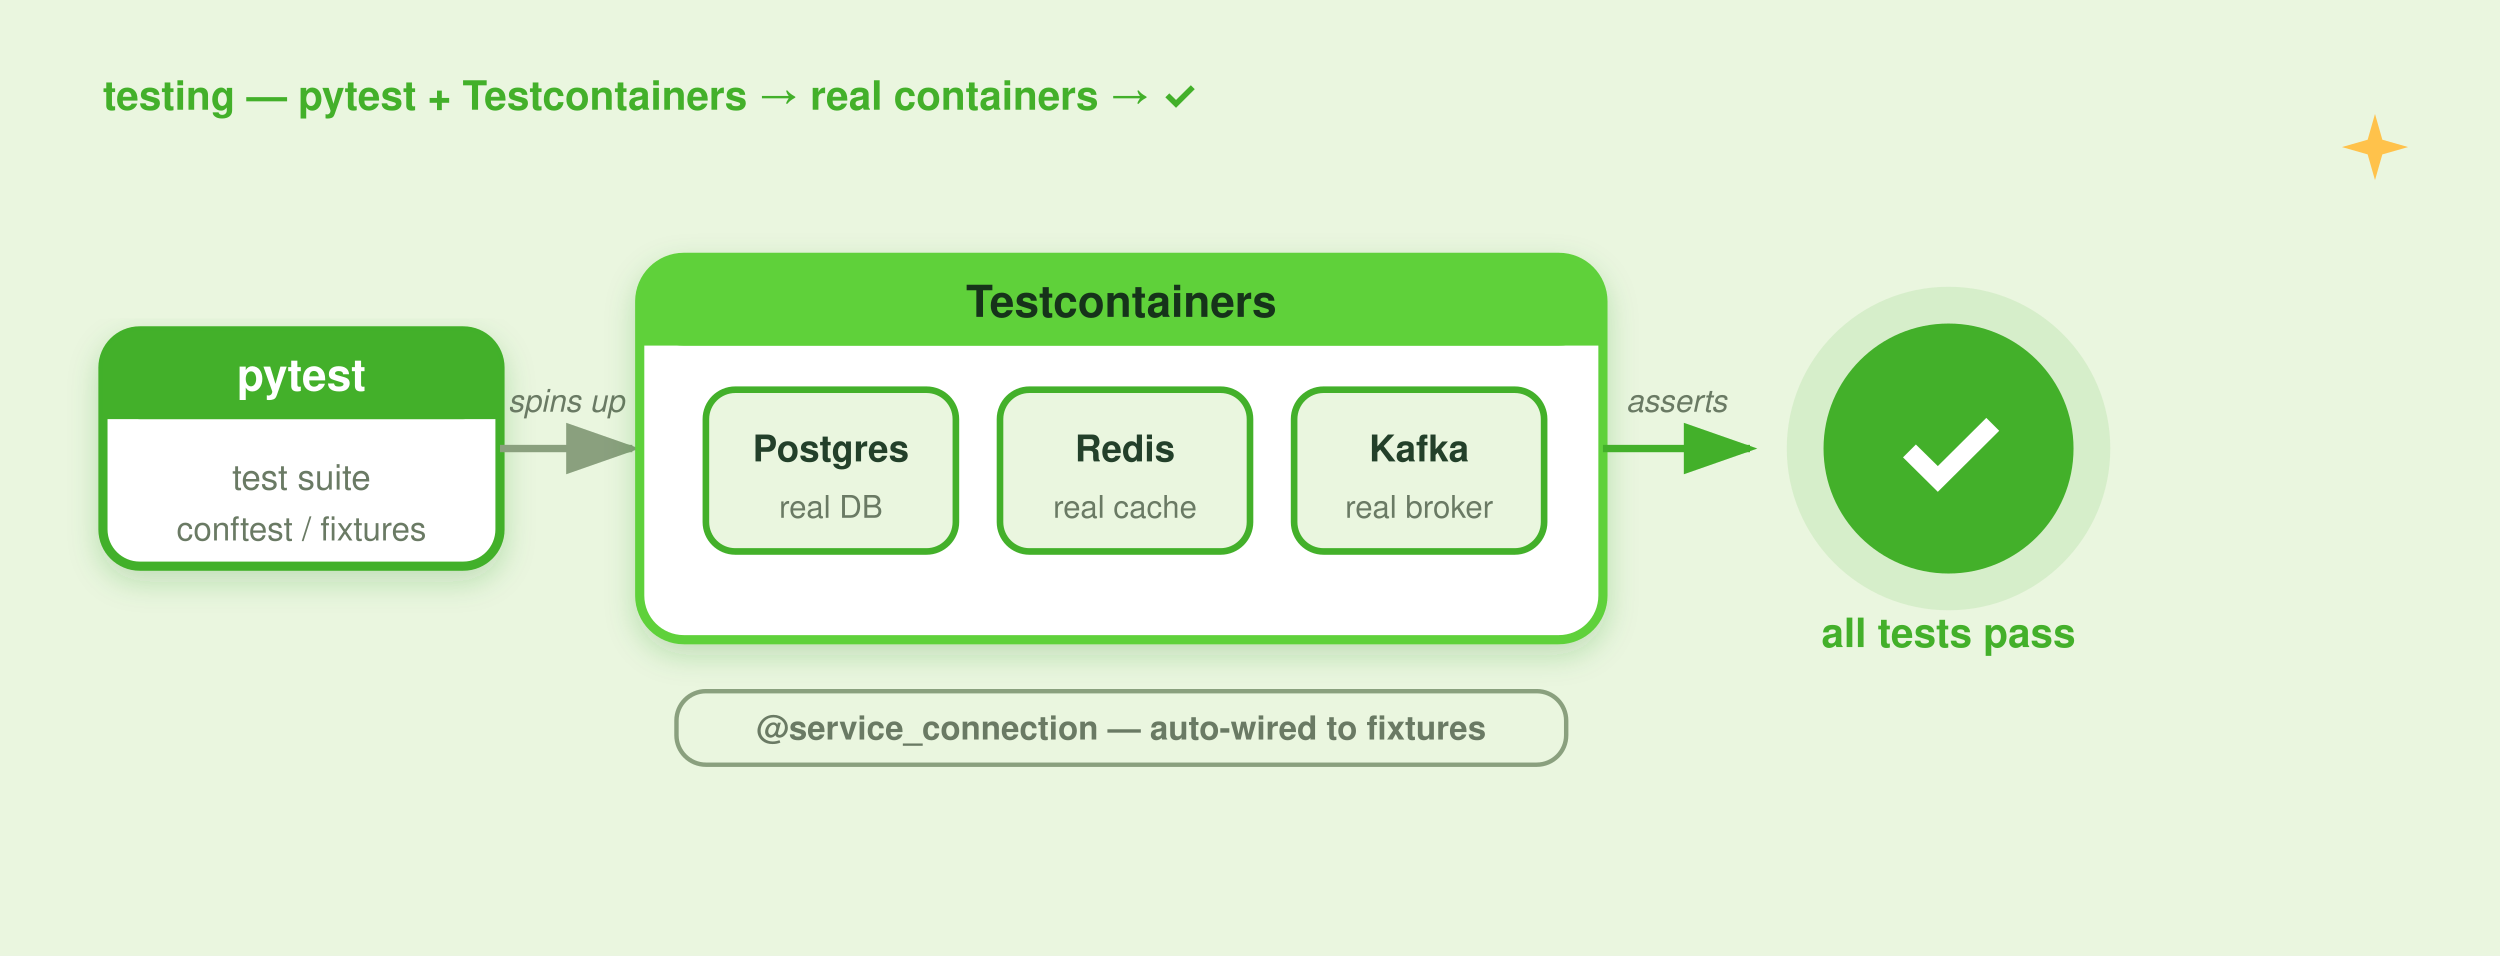
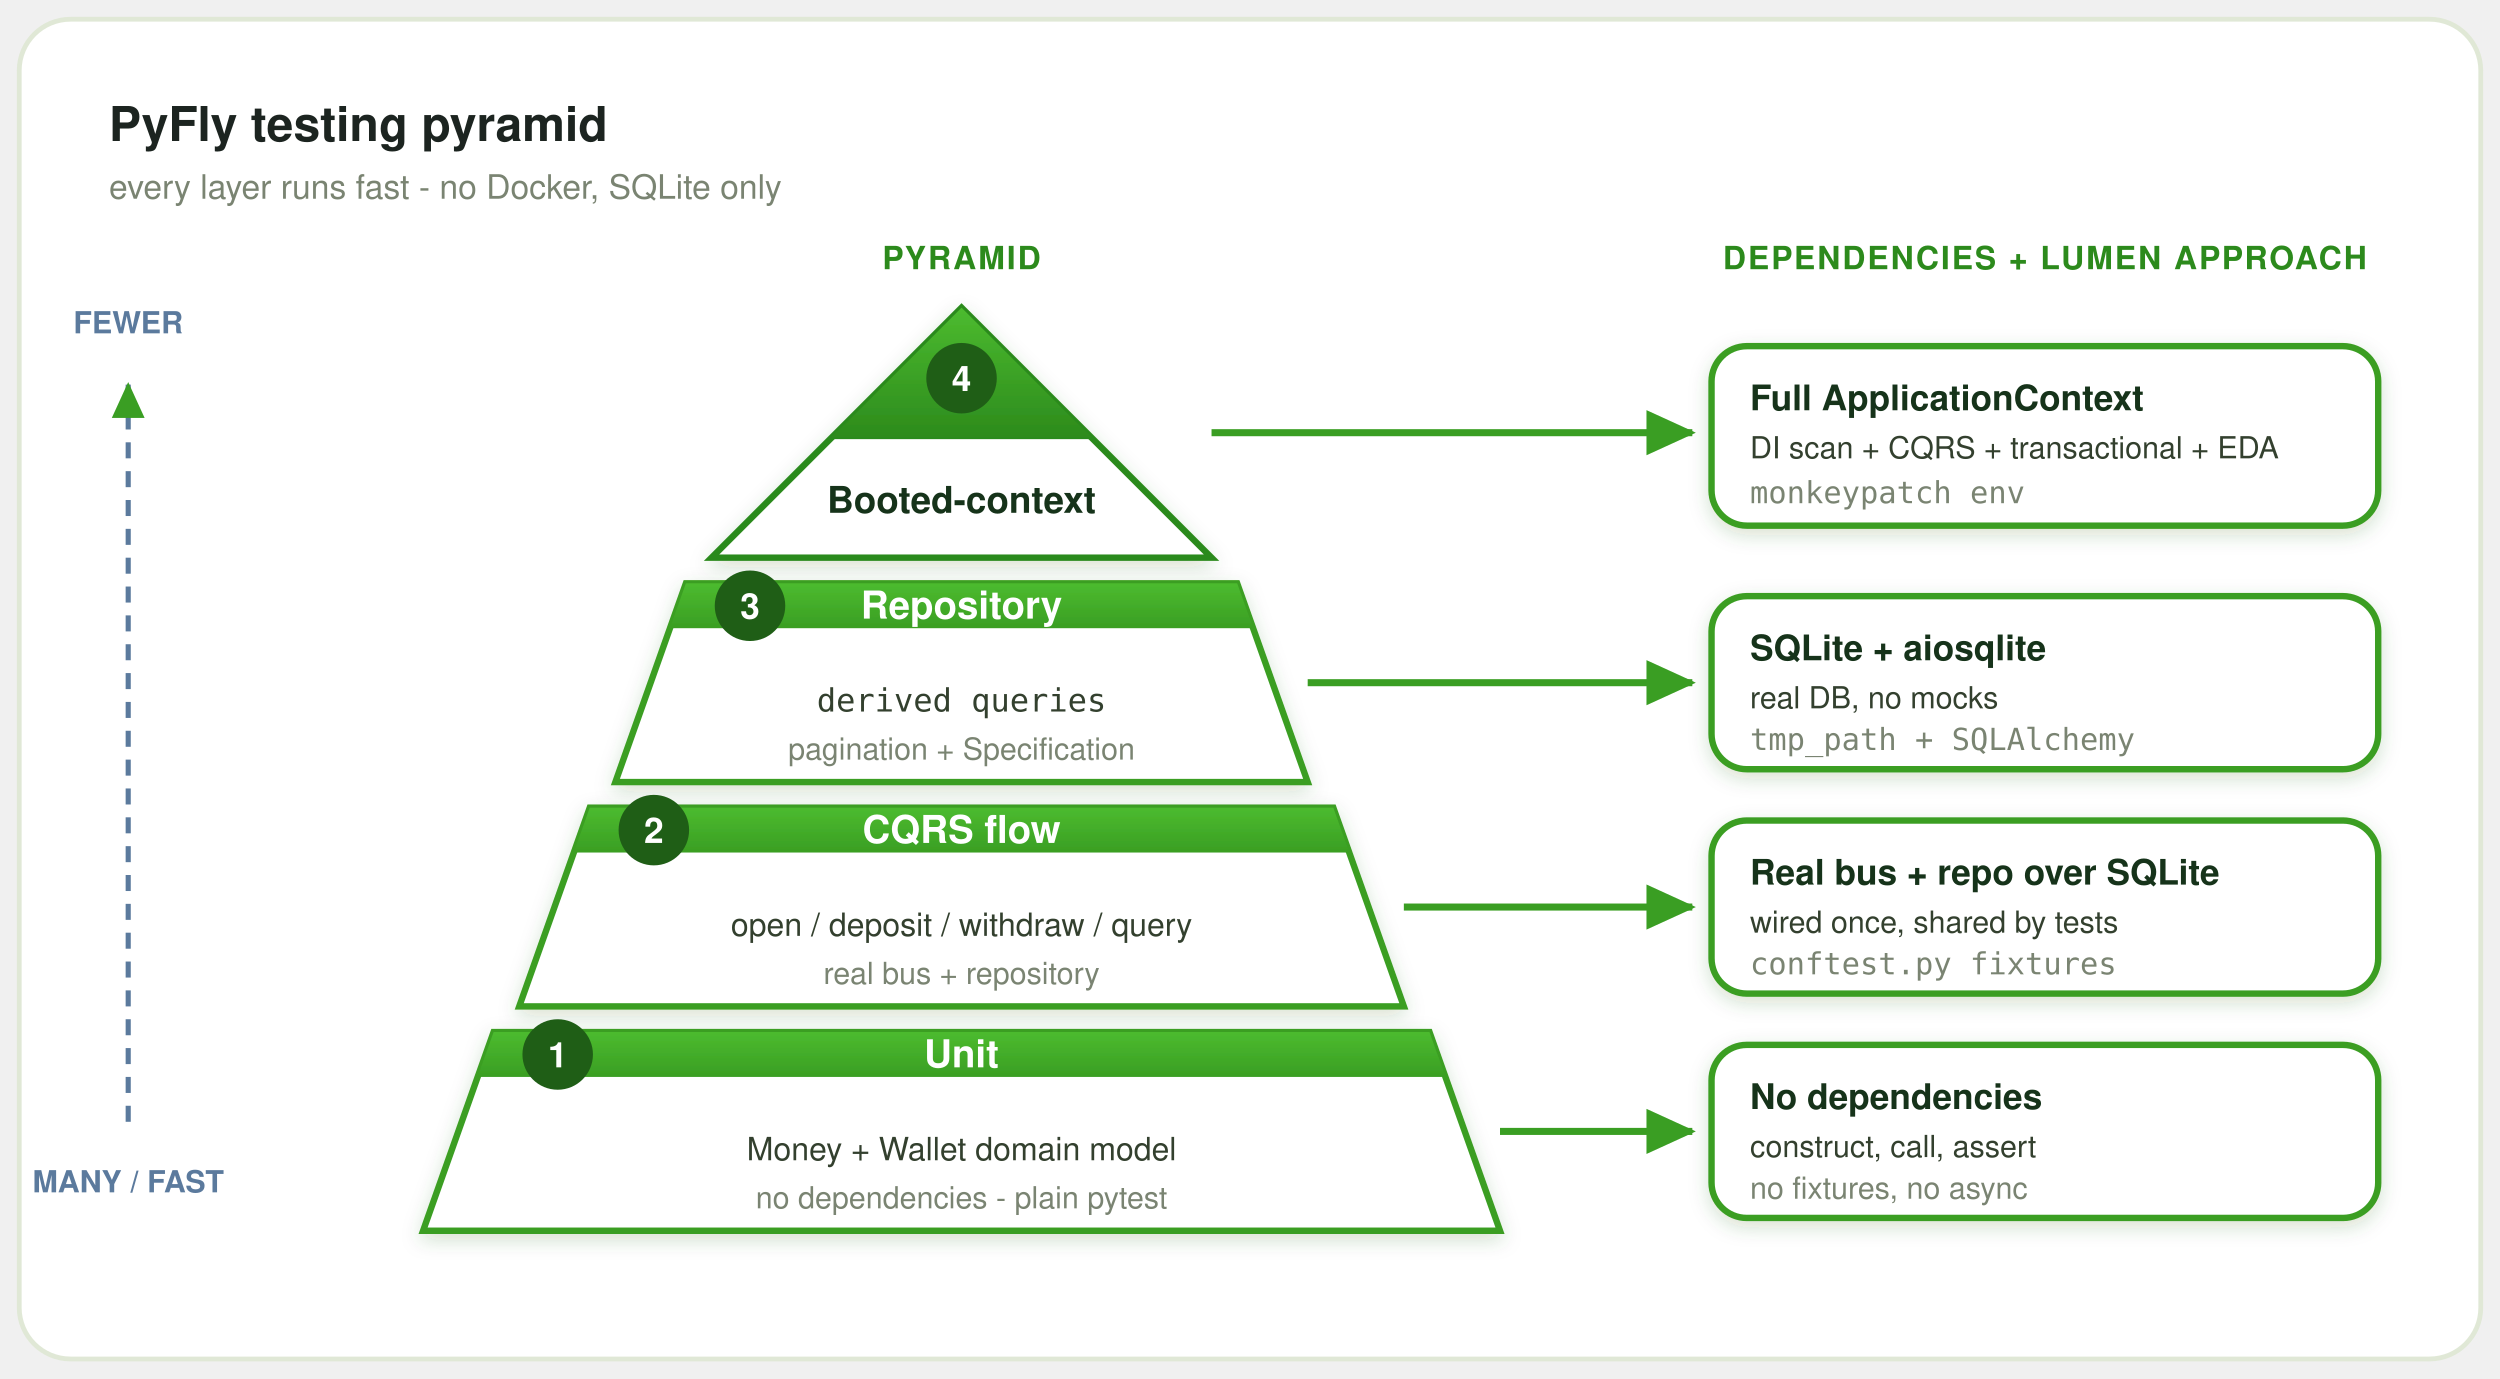
- <svg xmlns="http://www.w3.org/2000/svg" viewBox="0 0 680 260" role="img" aria-label="Testing figure: pytest box spins up real Postgres, Redis, and Kafka containers via Testcontainers, then asserts with a green check mark" font-family="-apple-system,Segoe UI,Helvetica,Arial,sans-serif">
-   <rect width="680" height="260" fill="#eaf6df" />
+ <svg xmlns="http://www.w3.org/2000/svg" viewBox="0 0 780 430" role="img" aria-label="PyFly testing pyramid: a wide fast base of unit tests, then CQRS flow tests, then repository tests, with a booted-context integration test at the peak" font-family="-apple-system,Segoe UI,Helvetica,Arial,sans-serif">
  <defs>
-     <filter id="tst-shadow" x="-10%" y="-10%" width="130%" height="130%">
-       <feDropShadow dx="0" dy="3" stdDeviation="4" flood-color="#2c8a1c" flood-opacity="0.22" />
+     <linearGradient id="ts-head" x1="0" y1="0" x2="0" y2="1">
+       <stop offset="0" stop-color="#4cbb2f" />
+       <stop offset="1" stop-color="#3a9e23" />
+     </linearGradient>
+     <linearGradient id="ts-peak" x1="0" y1="0" x2="0" y2="1">
+       <stop offset="0" stop-color="#4cbb2f" />
+       <stop offset="1" stop-color="#2c8a1c" />
+     </linearGradient>
+     <marker id="ts-fwd" markerWidth="9" markerHeight="9" refX="6.5" refY="3.2" orient="auto">
+       <path d="M0 0L7 3.2L0 6.4Z" fill="#3a9e23" />
+     </marker>
+     <filter id="ts-sh" x="-20%" y="-20%" width="140%" height="160%">
+       <feDropShadow dx="0" dy="2" stdDeviation="3" flood-color="#1f5e16" flood-opacity="0.18" />
    </filter>
-     <marker id="tst-arr" markerWidth="10" markerHeight="7" refX="9" refY="3.5" orient="auto">
-       <polygon points="0 0, 10 3.5, 0 7" fill="#8aa07e" />
-     </marker>
-     <marker id="tst-arr-g" markerWidth="10" markerHeight="7" refX="9" refY="3.5" orient="auto">
-       <polygon points="0 0, 10 3.5, 0 7" fill="#43b02a" />
-     </marker>
  </defs>
-   <text x="28" y="26" dominant-baseline="middle" fill="#43b02a" font-size="11" font-weight="700">testing — pytest + Testcontainers → real containers → ✓</text>
-   <rect x="28" y="90" width="108" height="64" rx="10" ry="10" fill="#fff" stroke="#43b02a" stroke-width="2.5" filter="url(#tst-shadow)" />
-   <rect x="28" y="90" width="108" height="24" rx="10" ry="10" fill="#43b02a" />
-   <rect x="28" y="102" width="108" height="12" fill="#43b02a" />
-   <text x="82" y="102" text-anchor="middle" dominant-baseline="middle" fill="#fff" font-size="12" font-weight="700">pytest</text>
-   <text x="82" y="130" text-anchor="middle" dominant-baseline="middle" fill="#6a7a64" font-size="9.5">test suite</text>
-   <text x="82" y="144" text-anchor="middle" dominant-baseline="middle" fill="#6a7a64" font-size="9">conftest / fixtures</text>
-   <line x1="136" y1="122" x2="172" y2="122" stroke="#8aa07e" stroke-width="2" marker-end="url(#tst-arr)" />
-   <text x="154" y="112" text-anchor="middle" fill="#6a7a64" font-size="8.5" font-style="italic">spins up</text>
-   <rect x="174" y="70" width="262" height="104" rx="12" ry="12" fill="#fff" stroke="#5fd13a" stroke-width="2.5" filter="url(#tst-shadow)" />
-   <rect x="174" y="70" width="262" height="24" rx="12" ry="12" fill="#5fd13a" />
-   <rect x="174" y="82" width="262" height="12" fill="#5fd13a" />
-   <text x="305" y="82" text-anchor="middle" dominant-baseline="middle" fill="#16331a" font-size="12" font-weight="700">Testcontainers</text>
-   <rect x="192" y="106" width="68" height="44" rx="8" ry="8" fill="#eaf6df" stroke="#43b02a" stroke-width="1.8" />
-   <text x="226" y="122" text-anchor="middle" dominant-baseline="middle" fill="#23402a" font-size="10" font-weight="700">Postgres</text>
-   <text x="226" y="138" text-anchor="middle" dominant-baseline="middle" fill="#6a7a64" font-size="8.5">real DB</text>
-   <rect x="272" y="106" width="68" height="44" rx="8" ry="8" fill="#eaf6df" stroke="#43b02a" stroke-width="1.8" />
-   <text x="306" y="122" text-anchor="middle" dominant-baseline="middle" fill="#23402a" font-size="10" font-weight="700">Redis</text>
-   <text x="306" y="138" text-anchor="middle" dominant-baseline="middle" fill="#6a7a64" font-size="8.5">real cache</text>
-   <rect x="352" y="106" width="68" height="44" rx="8" ry="8" fill="#eaf6df" stroke="#43b02a" stroke-width="1.8" />
-   <text x="386" y="122" text-anchor="middle" dominant-baseline="middle" fill="#23402a" font-size="10" font-weight="700">Kafka</text>
-   <text x="386" y="138" text-anchor="middle" dominant-baseline="middle" fill="#6a7a64" font-size="8.5">real broker</text>
-   <rect x="184" y="188" width="242" height="20" rx="8" ry="8" fill="#eaf6df" stroke="#8aa07e" stroke-width="1.2" />
-   <text x="305" y="198" text-anchor="middle" dominant-baseline="middle" fill="#6a7a64" font-size="9" font-weight="600">@service_connection — auto-wired to fixtures</text>
-   <line x1="436" y1="122" x2="476" y2="122" stroke="#43b02a" stroke-width="2" marker-end="url(#tst-arr-g)" />
-   <text x="456" y="112" text-anchor="middle" fill="#6a7a64" font-size="8.5" font-style="italic">asserts</text>
-   <circle cx="530" cy="122" r="44" fill="#43b02a" opacity="0.12" />
-   <circle cx="530" cy="122" r="34" fill="#43b02a" />
-   <text x="530" y="122" text-anchor="middle" dominant-baseline="middle" fill="#fff" font-size="36" font-weight="700">✓</text>
-   <text x="530" y="176" text-anchor="middle" fill="#43b02a" font-size="11" font-weight="700">all tests pass</text>
-   <g transform="translate(646, 40)">
-     <path d="M0,-9 L2,-2 L9,0 L2,2 L0,9 L-2,2 L-9,0 L-2,-2 Z" fill="#ffc24b" />
+   <rect x="6" y="6" width="768" height="418" rx="16" fill="#ffffff" stroke="#e0e8d6" stroke-width="1.5" />
+   <text x="34" y="44" fill="#1c2420" font-size="15" font-weight="700">PyFly testing pyramid</text>
+   <text x="34" y="62" fill="#7a8472" font-size="10.5">every layer runs fast - no Docker, SQLite only</text>
+   <g>
+     <line x1="40" y1="350" x2="40" y2="120" stroke="#5b7a9d" stroke-width="1.6" stroke-dasharray="5,4" marker-end="url(#ts-fwd)" />
+     <text x="40" y="372" text-anchor="middle" fill="#5b7a9d" font-size="9.5" font-weight="700">MANY / FAST</text>
+     <text x="40" y="104" text-anchor="middle" fill="#5b7a9d" font-size="9.5" font-weight="700">FEWER</text>
  </g>
+   <g filter="url(#ts-sh)">
+     <path d="M300 96 L378 174 L222 174 Z" fill="#ffffff" stroke="#2c8a1c" stroke-width="2" />
+     <path d="M300 96 L341 137 L259 137 Z" fill="url(#ts-peak)" />
+   </g>
+   <circle cx="300" cy="118" r="11" fill="#1f5e16" />
+   <text x="300" y="122" text-anchor="middle" fill="#ffffff" font-size="11" font-weight="700">4</text>
+   <text x="300" y="160" text-anchor="middle" fill="#16331a" font-size="11.5" font-weight="700">Booted-context</text>
+   <g filter="url(#ts-sh)">
+     <path d="M214 182 L386 182 L408 244 L192 244 Z" fill="#ffffff" stroke="#3a9e23" stroke-width="2" />
+     <path d="M214 182 L386 182 L391 196 L209 196 Z" fill="url(#ts-head)" />
+   </g>
+   <circle cx="234" cy="189" r="11" fill="#1f5e16" />
+   <text x="234" y="193" text-anchor="middle" fill="#ffffff" font-size="11" font-weight="700">3</text>
+   <text x="300" y="193" text-anchor="middle" fill="#ffffff" font-size="12" font-weight="700">Repository</text>
+   <text x="300" y="222" text-anchor="middle" fill="#33402e" font-size="10" font-family="ui-monospace,Menlo,monospace">derived queries</text>
+   <text x="300" y="237" text-anchor="middle" fill="#7a8472" font-size="9.5">pagination + Specification</text>
+   <g filter="url(#ts-sh)">
+     <path d="M184 252 L416 252 L438 314 L162 314 Z" fill="#ffffff" stroke="#3a9e23" stroke-width="2" />
+     <path d="M184 252 L416 252 L421 266 L179 266 Z" fill="url(#ts-head)" />
+   </g>
+   <circle cx="204" cy="259" r="11" fill="#1f5e16" />
+   <text x="204" y="263" text-anchor="middle" fill="#ffffff" font-size="11" font-weight="700">2</text>
+   <text x="300" y="263" text-anchor="middle" fill="#ffffff" font-size="12" font-weight="700">CQRS flow</text>
+   <text x="300" y="292" text-anchor="middle" fill="#33402e" font-size="10">open / deposit / withdraw / query</text>
+   <text x="300" y="307" text-anchor="middle" fill="#7a8472" font-size="9.5">real bus + repository</text>
+   <g filter="url(#ts-sh)">
+     <path d="M154 322 L446 322 L468 384 L132 384 Z" fill="#ffffff" stroke="#3a9e23" stroke-width="2" />
+     <path d="M154 322 L446 322 L451 336 L149 336 Z" fill="url(#ts-head)" />
+   </g>
+   <circle cx="174" cy="329" r="11" fill="#1f5e16" />
+   <text x="174" y="333" text-anchor="middle" fill="#ffffff" font-size="11" font-weight="700">1</text>
+   <text x="300" y="333" text-anchor="middle" fill="#ffffff" font-size="12" font-weight="700">Unit</text>
+   <text x="300" y="362" text-anchor="middle" fill="#33402e" font-size="10">Money + Wallet domain model</text>
+   <text x="300" y="377" text-anchor="middle" fill="#7a8472" font-size="9.5">no dependencies - plain pytest</text>
+   <line x1="378" y1="135" x2="528" y2="135" stroke="#3a9e23" stroke-width="2.2" marker-end="url(#ts-fwd)" />
+   <line x1="408" y1="213" x2="528" y2="213" stroke="#3a9e23" stroke-width="2.2" marker-end="url(#ts-fwd)" />
+   <line x1="438" y1="283" x2="528" y2="283" stroke="#3a9e23" stroke-width="2.2" marker-end="url(#ts-fwd)" />
+   <line x1="468" y1="353" x2="528" y2="353" stroke="#3a9e23" stroke-width="2.2" marker-end="url(#ts-fwd)" />
+   <g filter="url(#ts-sh)">
+     <rect x="534" y="108" width="208" height="56" rx="11" fill="#ffffff" stroke="#3a9e23" stroke-width="2" />
+   </g>
+   <text x="546" y="128" fill="#16331a" font-size="11" font-weight="700">Full ApplicationContext</text>
+   <text x="546" y="143" fill="#33402e" font-size="9.5">DI scan + CQRS + transactional + EDA</text>
+   <text x="546" y="157" fill="#7a8472" font-size="9.5" font-family="ui-monospace,Menlo,monospace">monkeypatch env</text>
+   <g filter="url(#ts-sh)">
+     <rect x="534" y="186" width="208" height="54" rx="11" fill="#ffffff" stroke="#3a9e23" stroke-width="2" />
+   </g>
+   <text x="546" y="206" fill="#16331a" font-size="11" font-weight="700">SQLite + aiosqlite</text>
+   <text x="546" y="221" fill="#33402e" font-size="9.5">real DB, no mocks</text>
+   <text x="546" y="234" fill="#7a8472" font-size="9.5" font-family="ui-monospace,Menlo,monospace">tmp_path + SQLAlchemy</text>
+   <g filter="url(#ts-sh)">
+     <rect x="534" y="256" width="208" height="54" rx="11" fill="#ffffff" stroke="#3a9e23" stroke-width="2" />
+   </g>
+   <text x="546" y="276" fill="#16331a" font-size="11" font-weight="700">Real bus + repo over SQLite</text>
+   <text x="546" y="291" fill="#33402e" font-size="9.5">wired once, shared by tests</text>
+   <text x="546" y="304" fill="#7a8472" font-size="9.5" font-family="ui-monospace,Menlo,monospace">conftest.py fixtures</text>
+   <g filter="url(#ts-sh)">
+     <rect x="534" y="326" width="208" height="54" rx="11" fill="#ffffff" stroke="#3a9e23" stroke-width="2" />
+   </g>
+   <text x="546" y="346" fill="#16331a" font-size="11" font-weight="700">No dependencies</text>
+   <text x="546" y="361" fill="#33402e" font-size="9.5">construct, call, assert</text>
+   <text x="546" y="374" fill="#7a8472" font-size="9.5">no fixtures, no async</text>
+   <text x="300" y="84" text-anchor="middle" fill="#2c8a1c" font-size="10" font-weight="700" letter-spacing="0.06em">PYRAMID</text>
+   <text x="638" y="84" text-anchor="middle" fill="#2c8a1c" font-size="10" font-weight="700" letter-spacing="0.06em">DEPENDENCIES + LUMEN APPROACH</text>
</svg>
